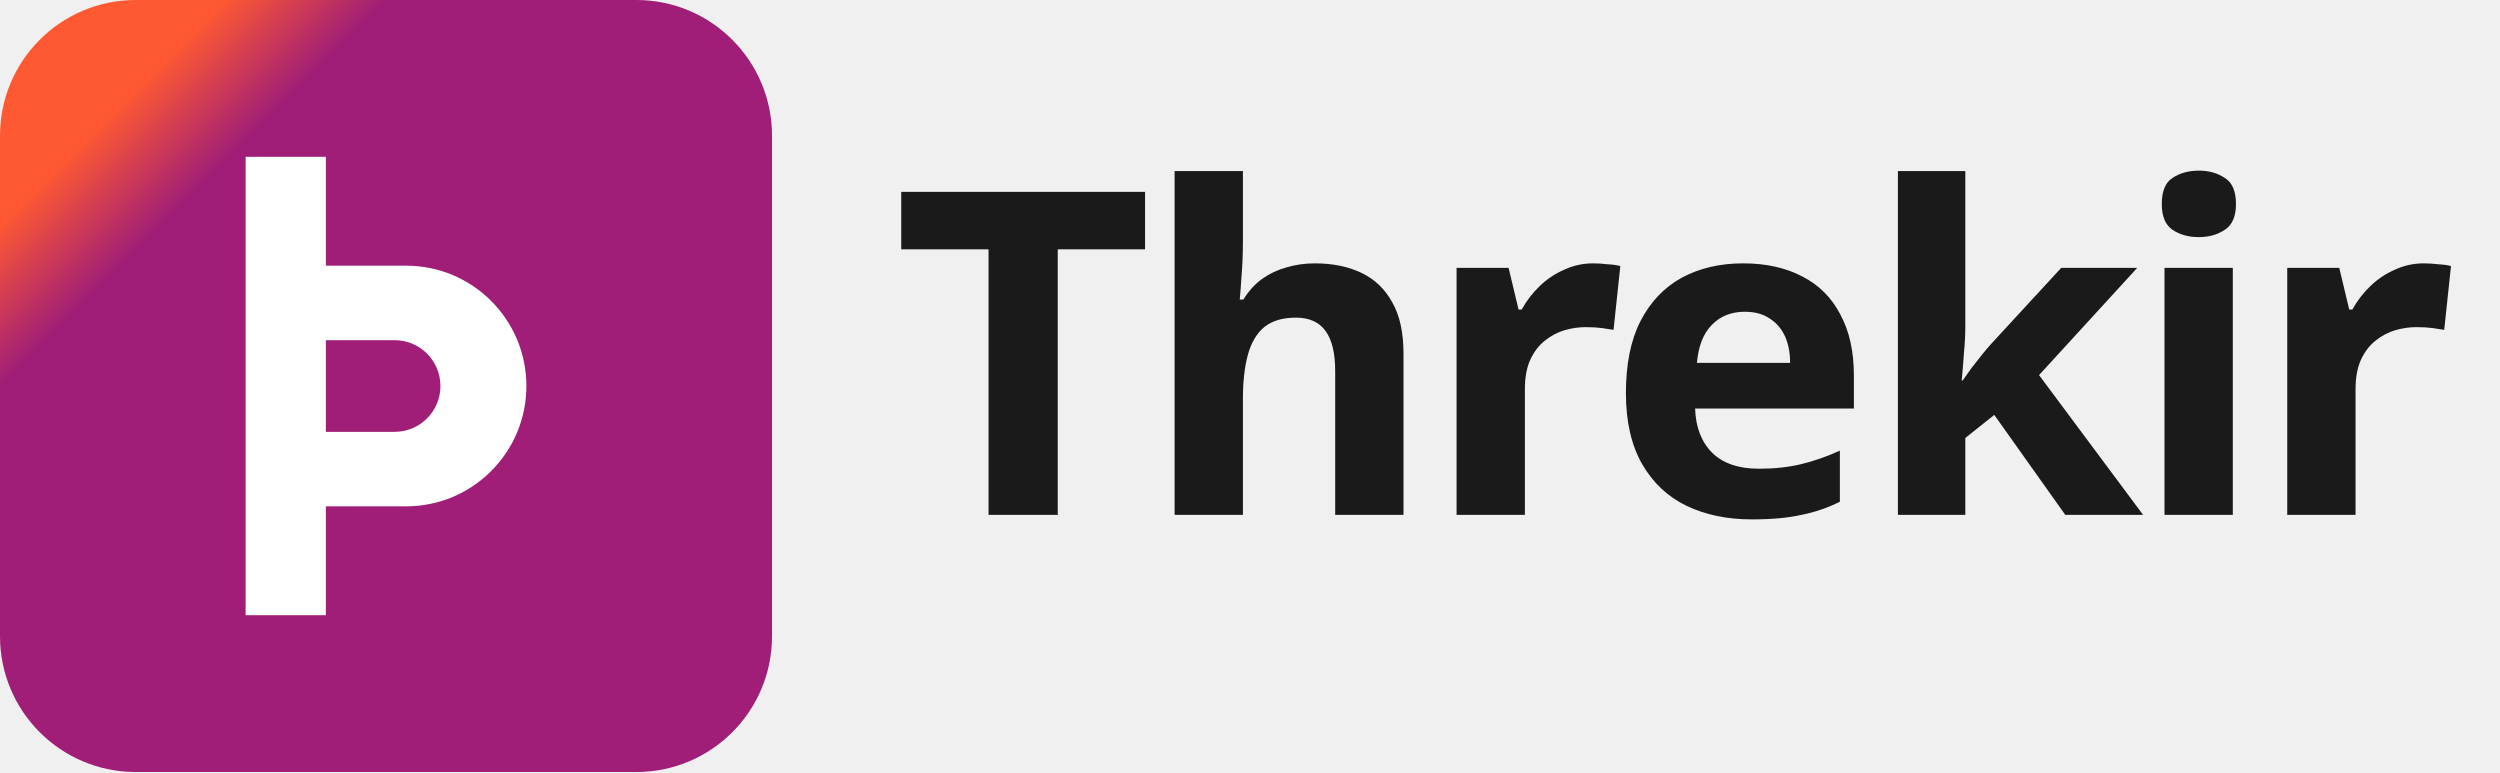
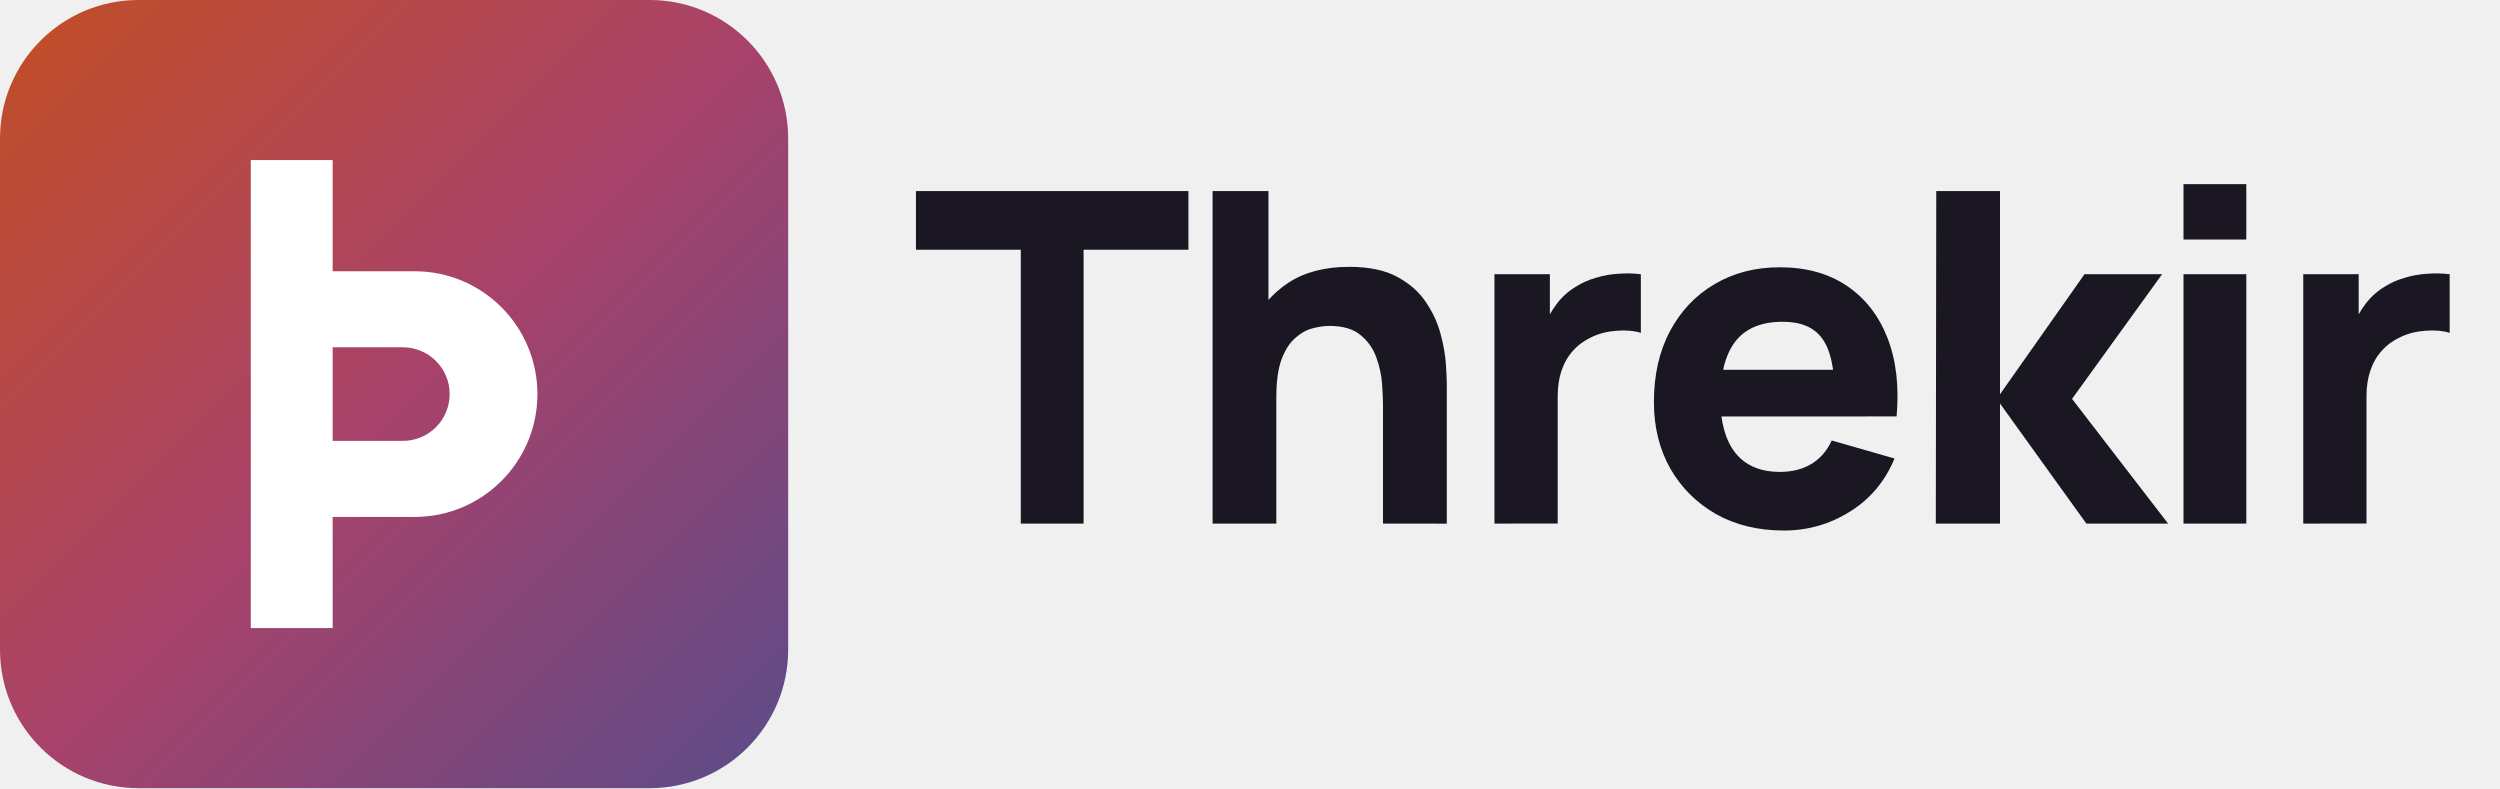
- <svg xmlns="http://www.w3.org/2000/svg" width="829" height="256" viewBox="0 0 829 256">
+ <svg xmlns="http://www.w3.org/2000/svg" width="812" height="256" viewBox="0 0 812 256">
  <defs>
-     <linearGradient id="tkWordmarkGrad" x1="0" y1="0" x2="256" y2="256" gradientUnits="userSpaceOnUse">
-       <stop offset="0" stop-color="#FE5932" />
-       <stop offset="0.58" stop-color="#FE5932" />
-       <stop offset="1" stop-color="#A01E77" />
+     <linearGradient id="tkWordmarkGrad" x1="0" y1="0" x2="1024" y2="1024" gradientUnits="userSpaceOnUse">
+       <stop offset="0" stop-color="#C24E24" />
+       <stop offset="0.5" stop-color="#A8426A" />
+       <stop offset="1" stop-color="#5B4B8A" />
    </linearGradient>
  </defs>
  <g transform="scale(0.25)">
    <rect width="1024" height="1024" rx="180" fill="url(#tkWordmarkGrad)" />
    <g fill="#ffffff" fill-rule="evenodd" transform="translate(512 512) scale(7.6) translate(-54.5 -50)">
      <path d="M30 10 H44 V90 H30 Z M44 29 H58 A21 21 0 0 1 58 71 H44 Z M44 42 H56 A8 8 0 0 1 56 58 H44 Z" />
    </g>
  </g>
-   <path fill="#1a1a1a" d="M 350.75,170.73 H 327.8 V 82.68 h -28.95 v -19.05 h 80.85 v 19.05 h -28.95 z m 61.4,-91.05 q 0,6.6 -0.45,11.7 -0.3,4.95 -0.6,7.95 h 1.2 q 2.7,-4.35 6.3,-6.9 3.6,-2.55 7.95,-3.75 4.5,-1.35 9.45,-1.35 8.85,0 15.45,3.15 6.6,3.15 10.2,9.75 3.75,6.45 3.75,17.1 v 53.4 h -22.65 v -47.7 q 0,-8.85 -3.15,-13.2 -3.15,-4.5 -9.9,-4.5 -6.6,0 -10.5,3.15 -3.75,3.15 -5.4,9.15 -1.65,6 -1.65,14.7 v 38.4 h -22.65 V 56.73 h 22.65 z m 116.15,7.65 q 2.25,0 4.8,0.3 2.7,0.15 4.2,0.6 l -2.25,21.15 q -1.65,-0.3 -3.9,-0.6 -2.25,-0.3 -5.4,-0.3 -3.45,0 -7.05,1.05 -3.45,1.05 -6.45,3.45 -3,2.4 -4.8,6.3 -1.8,3.9 -1.8,9.9 v 41.55 h -22.65 V 88.83 h 17.25 l 3.3,13.8 h 1.05 q 2.4,-4.35 6,-7.8 3.6,-3.45 8.1,-5.4 4.5,-2.1 9.6,-2.1 z m 49.7,0 q 11.4,0 19.65,4.35 8.25,4.2 12.6,12.6 4.5,8.25 4.5,20.25 v 10.95 h -52.65 q 0.3,9.3 5.7,14.7 5.4,5.25 15.45,5.25 7.65,0 13.95,-1.5 6.3,-1.5 12.9,-4.5 v 16.95 q -6,3 -12.75,4.35 -6.6,1.5 -16.5,1.5 -12.15,0 -21.6,-4.5 -9.3,-4.5 -14.7,-13.8 -5.4,-9.45 -5.4,-23.55 0,-14.4 4.8,-23.85 4.95,-9.6 13.65,-14.4 8.85,-4.8 20.4,-4.8 z m 0.6,16.05 q -6.75,0 -10.95,4.35 -4.2,4.2 -4.95,12.6 h 30.9 q 0,-4.95 -1.65,-8.7 -1.65,-3.75 -5.1,-6 -3.3,-2.25 -8.25,-2.25 z m 73.1,4.35 q 0,4.65 -0.45,9.3 -0.3,4.5 -0.75,9.15 h 0.3 q 1.5,-2.1 3,-4.2 1.65,-2.1 3.3,-4.2 1.65,-2.1 3.45,-4.05 l 22.95,-24.9 h 25.2 l -32.55,35.55 34.5,46.35 h -25.8 l -23.55,-33.15 -9.6,7.65 v 25.5 h -22.35 V 56.73 h 22.35 z m 88.7,-18.9 v 81.9 h -22.65 V 88.83 Z m -11.25,-32.25 q 4.95,0 8.55,2.4 3.75,2.25 3.75,8.7 0,6.15 -3.75,8.55 -3.6,2.4 -8.55,2.4 -5.1,0 -8.7,-2.4 -3.6,-2.4 -3.6,-8.55 0,-6.45 3.6,-8.7 3.6,-2.4 8.7,-2.4 z m 74.6,30.75 q 2.25,0 4.8,0.3 2.7,0.15 4.2,0.6 l -2.25,21.15 q -1.65,-0.3 -3.9,-0.6 -2.25,-0.3 -5.4,-0.3 -3.45,0 -7.05,1.05 -3.45,1.05 -6.45,3.45 -3,2.4 -4.8,6.3 -1.8,3.9 -1.8,9.9 v 41.55 H 758.45 V 88.83 h 17.25 l 3.3,13.8 h 1.05 q 2.4,-4.35 6,-7.8 3.6,-3.45 8.1,-5.4 4.5,-2.1 9.6,-2.1 z" />
+   <path fill="#1A1722" d="M 331.55,170.06 V 81.11 H 297.5 v -19.05 H 386 v 19.05 H 351.95 V 170.06 Z m 117.65,0 v -38.25 q 0,-2.77 -0.3,-7.05 -0.3,-4.35 -1.88,-8.7 -1.57,-4.35 -5.17,-7.28 -3.52,-2.92 -10.05,-2.92 -2.62,0 -5.62,0.82 -3,0.82 -5.62,3.23 -2.62,2.33 -4.35,6.9 -1.65,4.58 -1.65,12.15 l -11.7,-5.55 q 0,-9.6 3.9,-18 3.9,-8.4 11.7,-13.57 7.88,-5.17 19.8,-5.17 9.53,0 15.53,3.23 6,3.23 9.3,8.18 3.38,4.95 4.8,10.35 1.43,5.33 1.73,9.75 0.3,4.42 0.3,6.45 v 45.45 z m -55.35,0 V 62.06 h 18.15 V 117.56 h 2.55 v 52.5 z m 91.55,0 V 89.06 h 18 V 108.86 l -1.95,-2.55 q 1.57,-4.2 4.2,-7.65 2.62,-3.45 6.45,-5.7 2.92,-1.8 6.38,-2.77 3.45,-1.05 7.12,-1.27 3.67,-0.3 7.35,0.15 V 108.11 q -3.38,-1.05 -7.88,-0.68 -4.42,0.3 -8.03,2.02 -3.6,1.65 -6.08,4.42 -2.48,2.7 -3.75,6.45 -1.27,3.67 -1.27,8.32 v 41.4 z m 93.95,2.25 q -12.45,0 -21.98,-5.33 -9.45,-5.4 -14.85,-14.78 -5.33,-9.45 -5.33,-21.6 0,-13.28 5.25,-23.1 5.25,-9.82 14.47,-15.22 9.22,-5.47 21.23,-5.47 12.75,0 21.68,6 8.93,6 13.2,16.87 4.28,10.88 3,25.57 h -20.18 v -7.5 q 0,-12.38 -3.98,-17.77 -3.9,-5.47 -12.82,-5.47 -10.43,0 -15.38,6.38 -4.88,6.3 -4.88,18.68 0,11.32 4.88,17.55 4.95,6.15 14.47,6.15 6,0 10.28,-2.62 4.28,-2.62 6.53,-7.58 l 20.4,5.85 q -4.58,11.1 -14.47,17.25 -9.82,6.15 -21.52,6.15 z m -26.85,-37.05 v -15.15 h 53.7 v 15.15 z m 76.25,34.8 0.15,-108 h 20.7 V 128.06 l 27.45,-39 h 25.2 l -29.25,40.5 31.2,40.5 h -26.55 l -28.05,-39 v 39 z m 80.45,-92.25 v -18 h 20.4 v 18 z m 0,92.25 V 89.06 h 20.4 V 170.06 Z m 38.9,0 V 89.06 h 18 V 108.86 l -1.95,-2.55 q 1.57,-4.2 4.2,-7.65 2.62,-3.45 6.45,-5.7 2.92,-1.8 6.38,-2.77 3.45,-1.05 7.12,-1.27 3.67,-0.3 7.35,0.15 V 108.11 q -3.38,-1.05 -7.88,-0.68 -4.42,0.3 -8.03,2.02 -3.6,1.65 -6.08,4.42 -2.48,2.7 -3.75,6.45 -1.27,3.67 -1.27,8.32 v 41.4 z" />
</svg>
